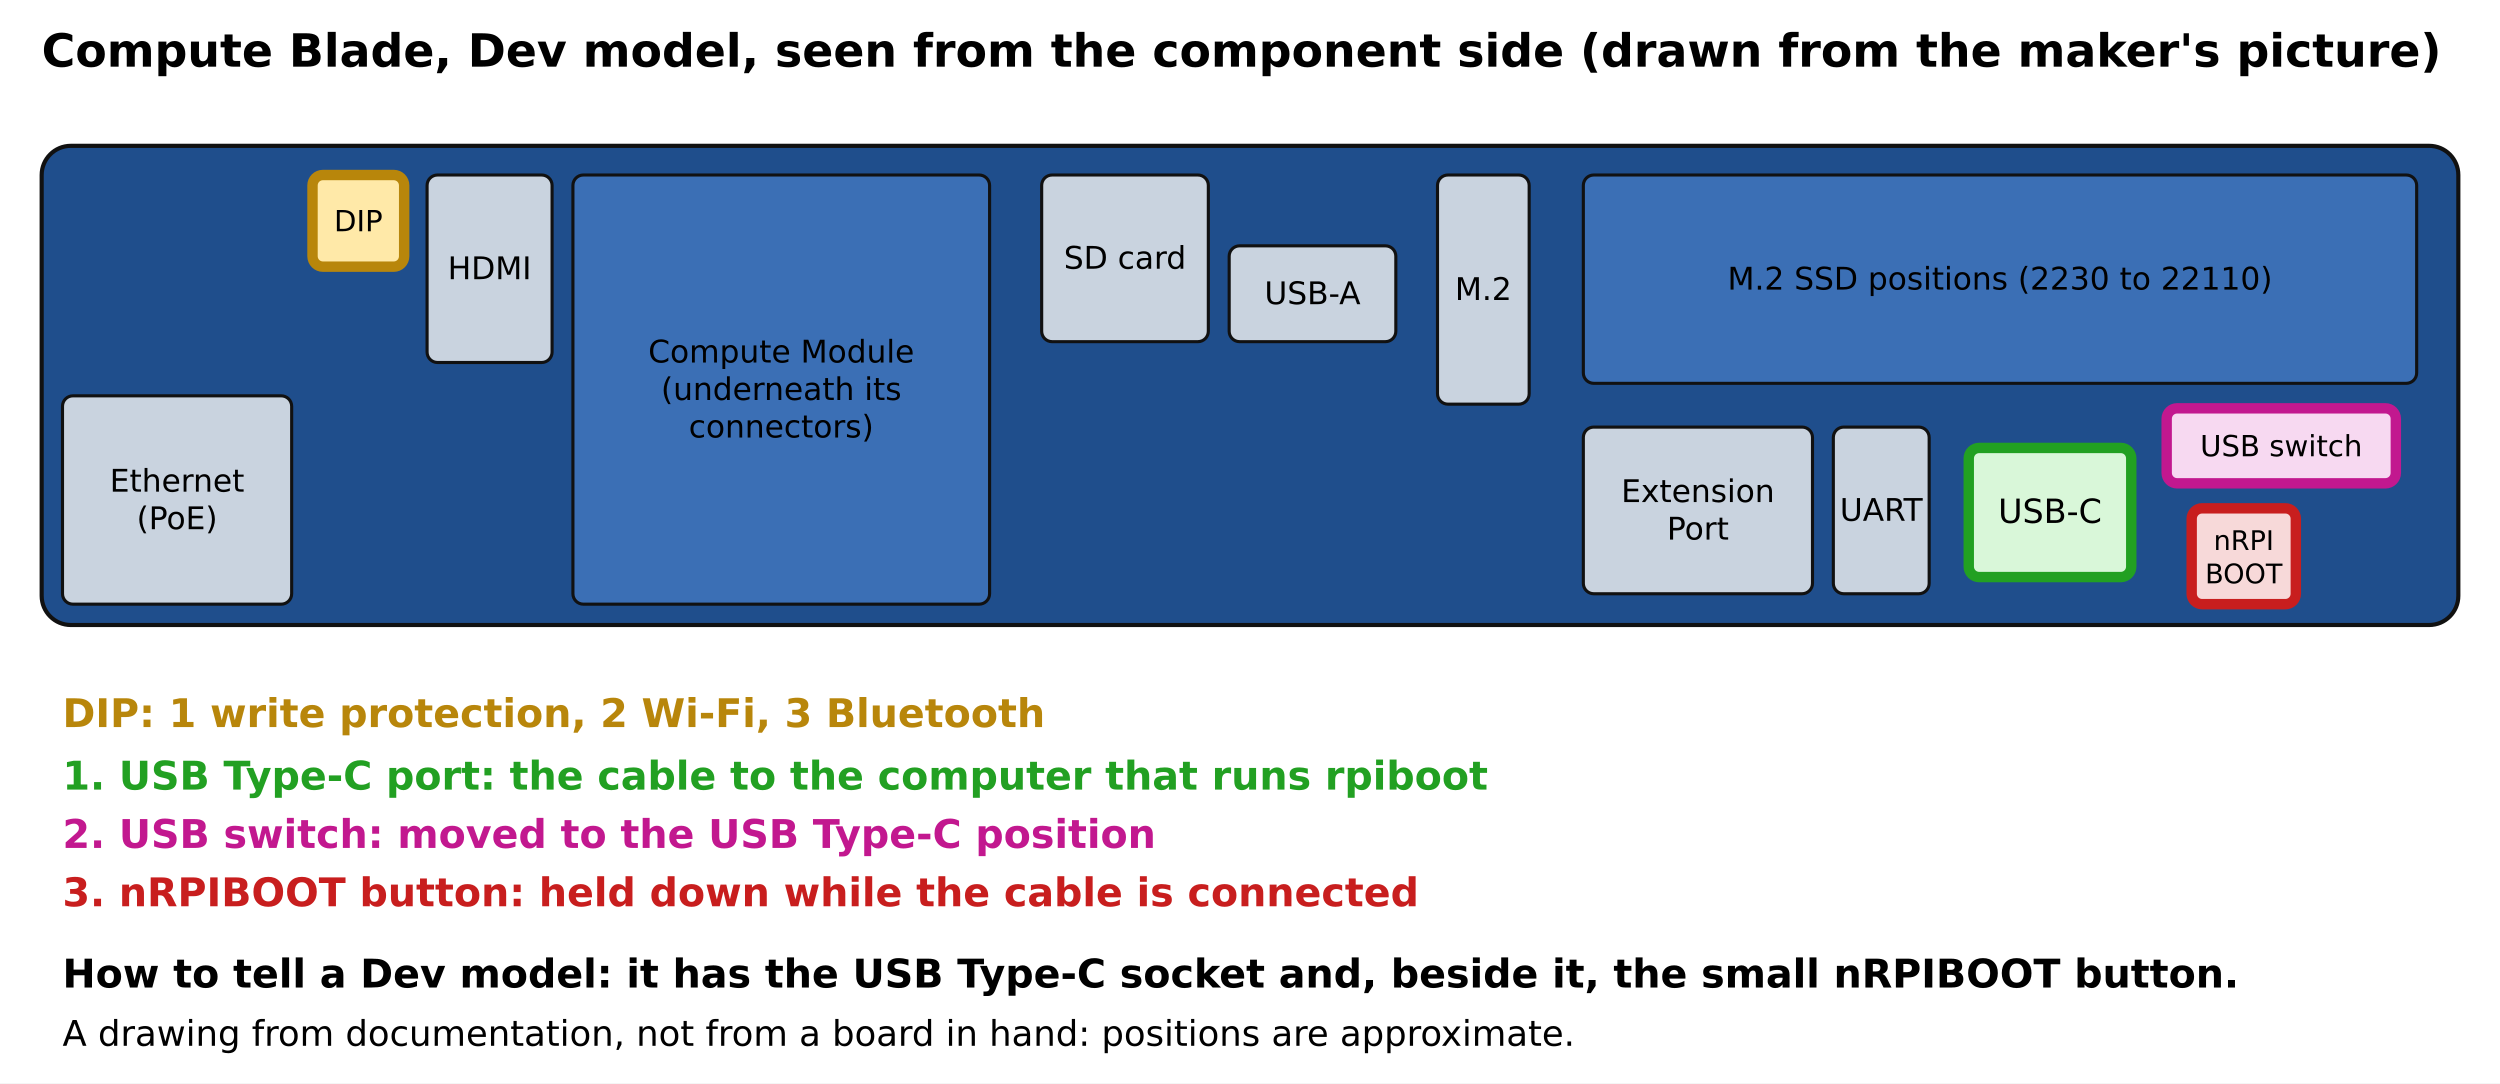
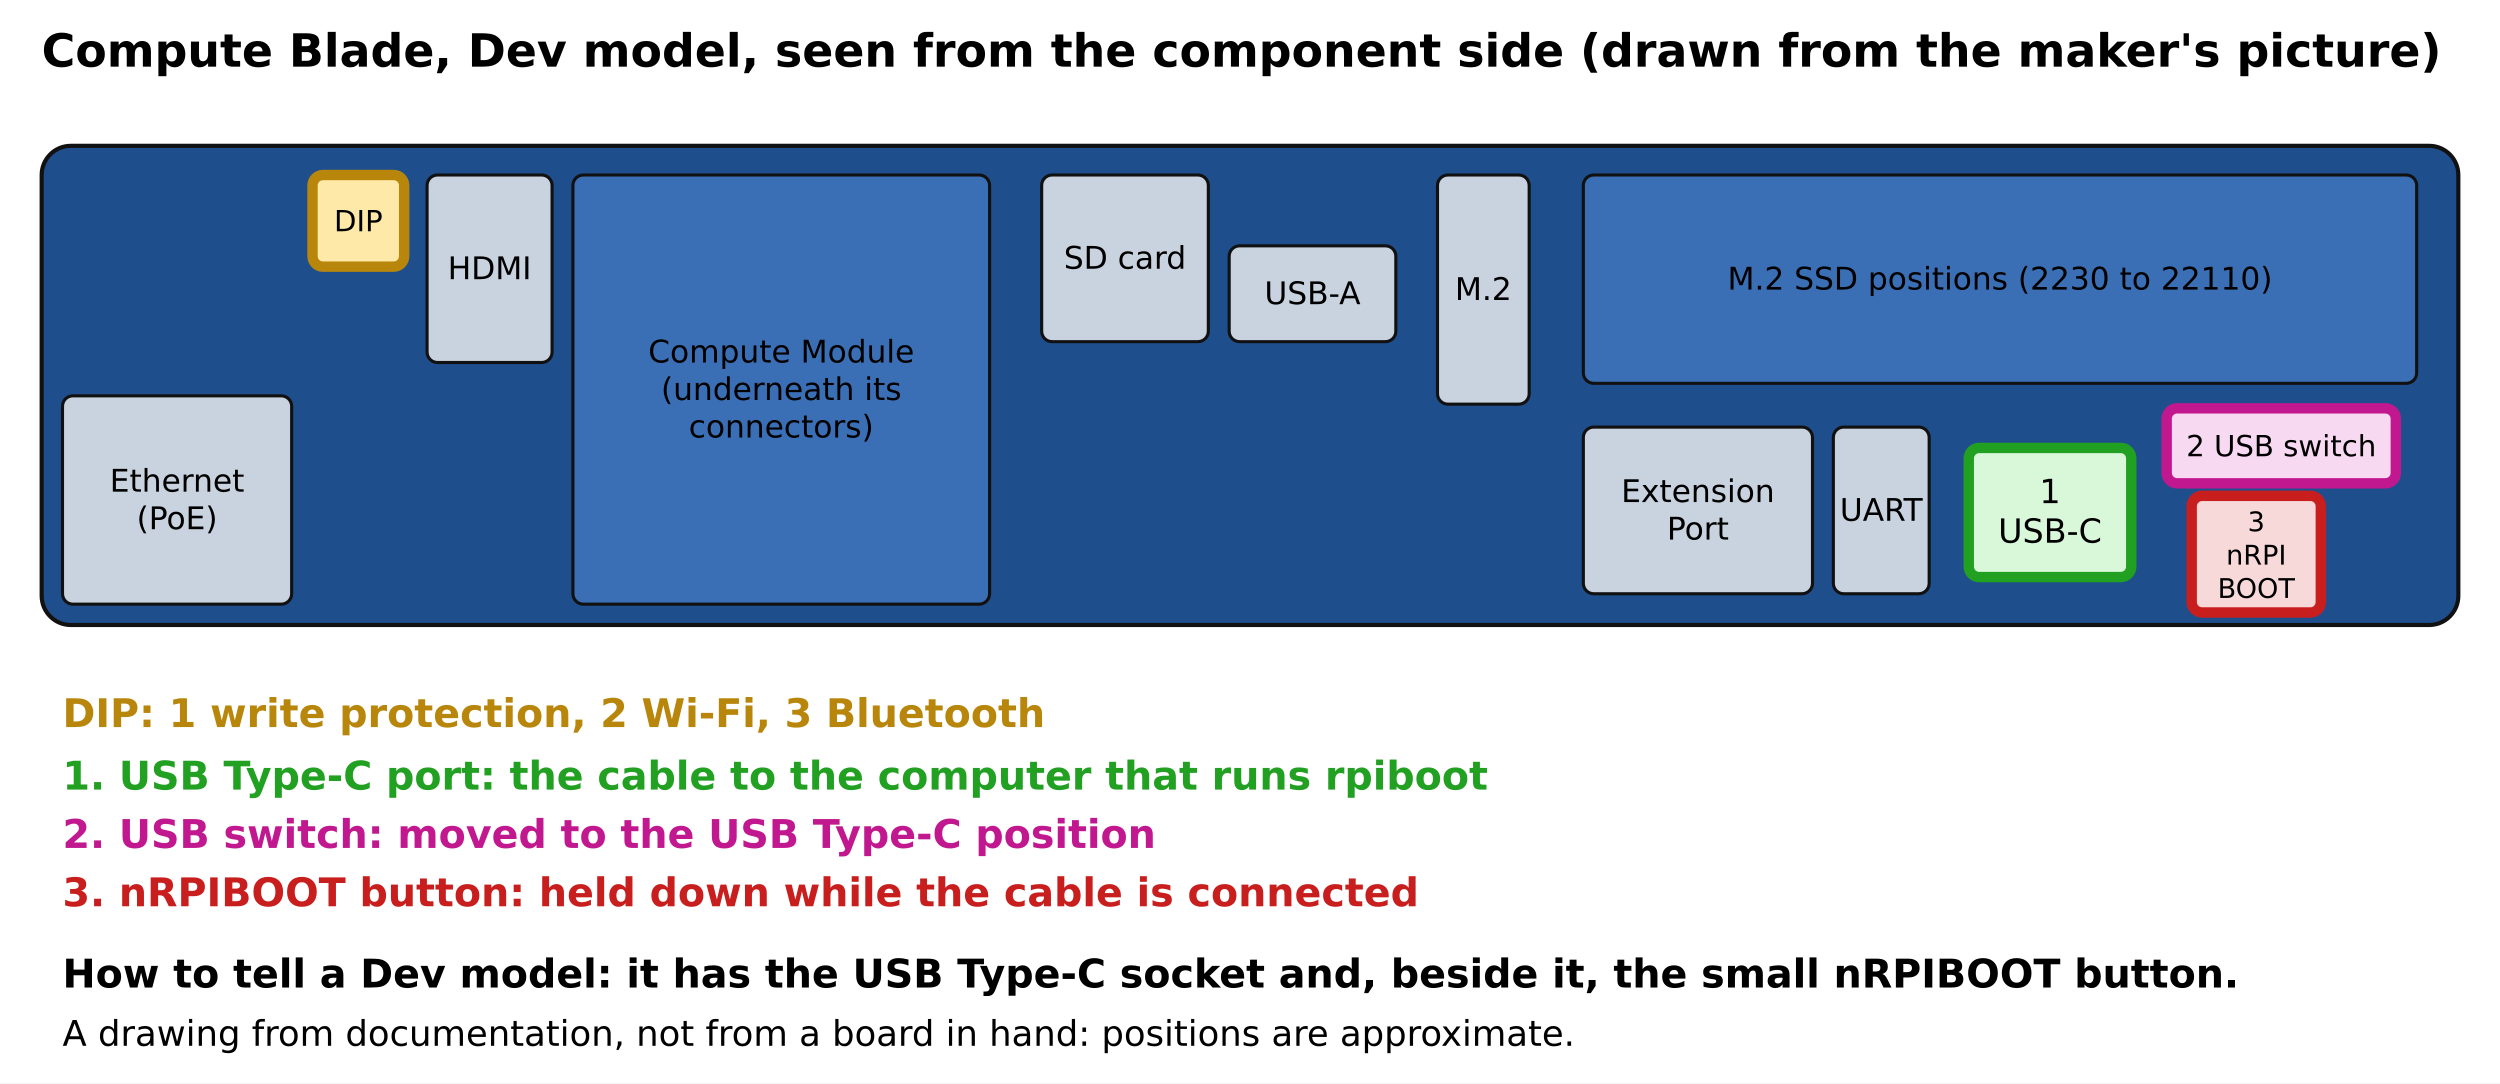
<svg xmlns="http://www.w3.org/2000/svg" viewBox="0 0 1200 520" width="1200" height="520" font-family="DejaVu Sans, Arial, sans-serif">
  <rect width="1200" height="520" fill="#ffffff" />
  <text x="20" y="32" font-size="22" font-weight="bold">Compute Blade, Dev model, seen from the component side (drawn from the maker's picture)</text>
  <rect x="20" y="70" width="1160" height="230" rx="14" fill="#1f4e8c" stroke="#111" stroke-width="2" />
  <rect x="30" y="190" width="110" height="100" rx="5" fill="#c9d3df" stroke="#111" stroke-width="1.5" />
  <text x="85.0" y="236.0" font-size="15" text-anchor="middle">Ethernet</text>
  <text x="85.0" y="254.0" font-size="15" text-anchor="middle">(PoE)</text>
  <rect x="150" y="84" width="44" height="44" rx="5" fill="#ffe9a8" stroke="#b8860b" stroke-width="5" />
  <text x="172.0" y="111.0" font-size="14" text-anchor="middle">DIP</text>
  <rect x="205" y="84" width="60" height="90" rx="5" fill="#c9d3df" stroke="#111" stroke-width="1.5" />
  <text x="235.0" y="134.0" font-size="15" text-anchor="middle">HDMI</text>
  <rect x="275" y="84" width="200" height="206" rx="5" fill="#3b6fb5" stroke="#111" stroke-width="1.5" />
  <text x="375.0" y="174.0" font-size="15" text-anchor="middle">Compute Module</text>
  <text x="375.0" y="192.0" font-size="15" text-anchor="middle">(underneath its</text>
  <text x="375.0" y="210.0" font-size="15" text-anchor="middle">connectors)</text>
  <rect x="500" y="84" width="80" height="80" rx="5" fill="#c9d3df" stroke="#111" stroke-width="1.5" />
  <text x="540.0" y="129.0" font-size="15" text-anchor="middle">SD card</text>
  <rect x="590" y="118" width="80" height="46" rx="5" fill="#c9d3df" stroke="#111" stroke-width="1.5" />
  <text x="630.0" y="146.0" font-size="15" text-anchor="middle">USB-A</text>
  <rect x="690" y="84" width="44" height="110" rx="5" fill="#c9d3df" stroke="#111" stroke-width="1.5" />
  <text x="712.0" y="144.0" font-size="15" text-anchor="middle">M.2</text>
  <rect x="760" y="84" width="400" height="100" rx="5" fill="#3b6fb5" stroke="#111" stroke-width="1.5" />
  <text x="960.0" y="139.0" font-size="15" text-anchor="middle">M.2 SSD positions (2230 to 22110)</text>
  <rect x="760" y="205" width="110" height="80" rx="5" fill="#c9d3df" stroke="#111" stroke-width="1.5" />
  <text x="815.0" y="241.0" font-size="15" text-anchor="middle">Extension</text>
  <text x="815.0" y="259.0" font-size="15" text-anchor="middle">Port</text>
  <rect x="880" y="205" width="46" height="80" rx="5" fill="#c9d3df" stroke="#111" stroke-width="1.5" />
  <text x="903.0" y="250.0" font-size="15" text-anchor="middle">UART</text>
  <rect x="945" y="215" width="78" height="62" rx="5" fill="#d9f7d9" stroke="#22a022" stroke-width="5" />
-   <text x="984.0" y="251.0" font-size="16" text-anchor="middle">USB-C</text>
+   <text x="984.0" y="241.5" font-size="16" text-anchor="middle">1</text>
+   <text x="984.0" y="260.5" font-size="16" text-anchor="middle">USB-C</text>
  <rect x="1040" y="196" width="110" height="36" rx="5" fill="#f7d9f1" stroke="#c2188f" stroke-width="5" />
-   <text x="1095.0" y="219.0" font-size="14" text-anchor="middle">USB switch</text>
-   <rect x="1052" y="244" width="50" height="46" rx="5" fill="#f7d9d9" stroke="#c81e1e" stroke-width="5" />
-   <text x="1077.0" y="264.0" font-size="13" text-anchor="middle">nRPI</text>
-   <text x="1077.0" y="280.0" font-size="13" text-anchor="middle">BOOT</text>
+   <text x="1095.0" y="219.0" font-size="14" text-anchor="middle">2  USB switch</text>
+   <rect x="1052" y="238" width="62" height="56" rx="5" fill="#f7d9d9" stroke="#c81e1e" stroke-width="5" />
+   <text x="1083.0" y="255.0" font-size="13" text-anchor="middle">3</text>
+   <text x="1083.0" y="271.0" font-size="13" text-anchor="middle">nRPI</text>
+   <text x="1083.0" y="287.0" font-size="13" text-anchor="middle">BOOT</text>
  <text x="30" y="379" font-size="19" fill="#22a022" font-weight="bold">1. USB Type-C port: the cable to the computer that runs rpiboot</text>
  <text x="30" y="407" font-size="19" fill="#c2188f" font-weight="bold">2. USB switch: moved to the USB Type-C position</text>
  <text x="30" y="435" font-size="19" fill="#c81e1e" font-weight="bold">3. nRPIBOOT button: held down while the cable is connected</text>
  <text x="30" y="349" font-size="19" fill="#b8860b" font-weight="bold">DIP: 1 write protection, 2 Wi-Fi, 3 Bluetooth</text>
  <text x="30" y="474" font-size="19" font-weight="bold">How to tell a Dev model: it has the USB Type-C socket and, beside it, the small nRPIBOOT button.</text>
  <text x="30" y="502" font-size="17">A drawing from documentation, not from a board in hand: positions are approximate.</text>
</svg>
